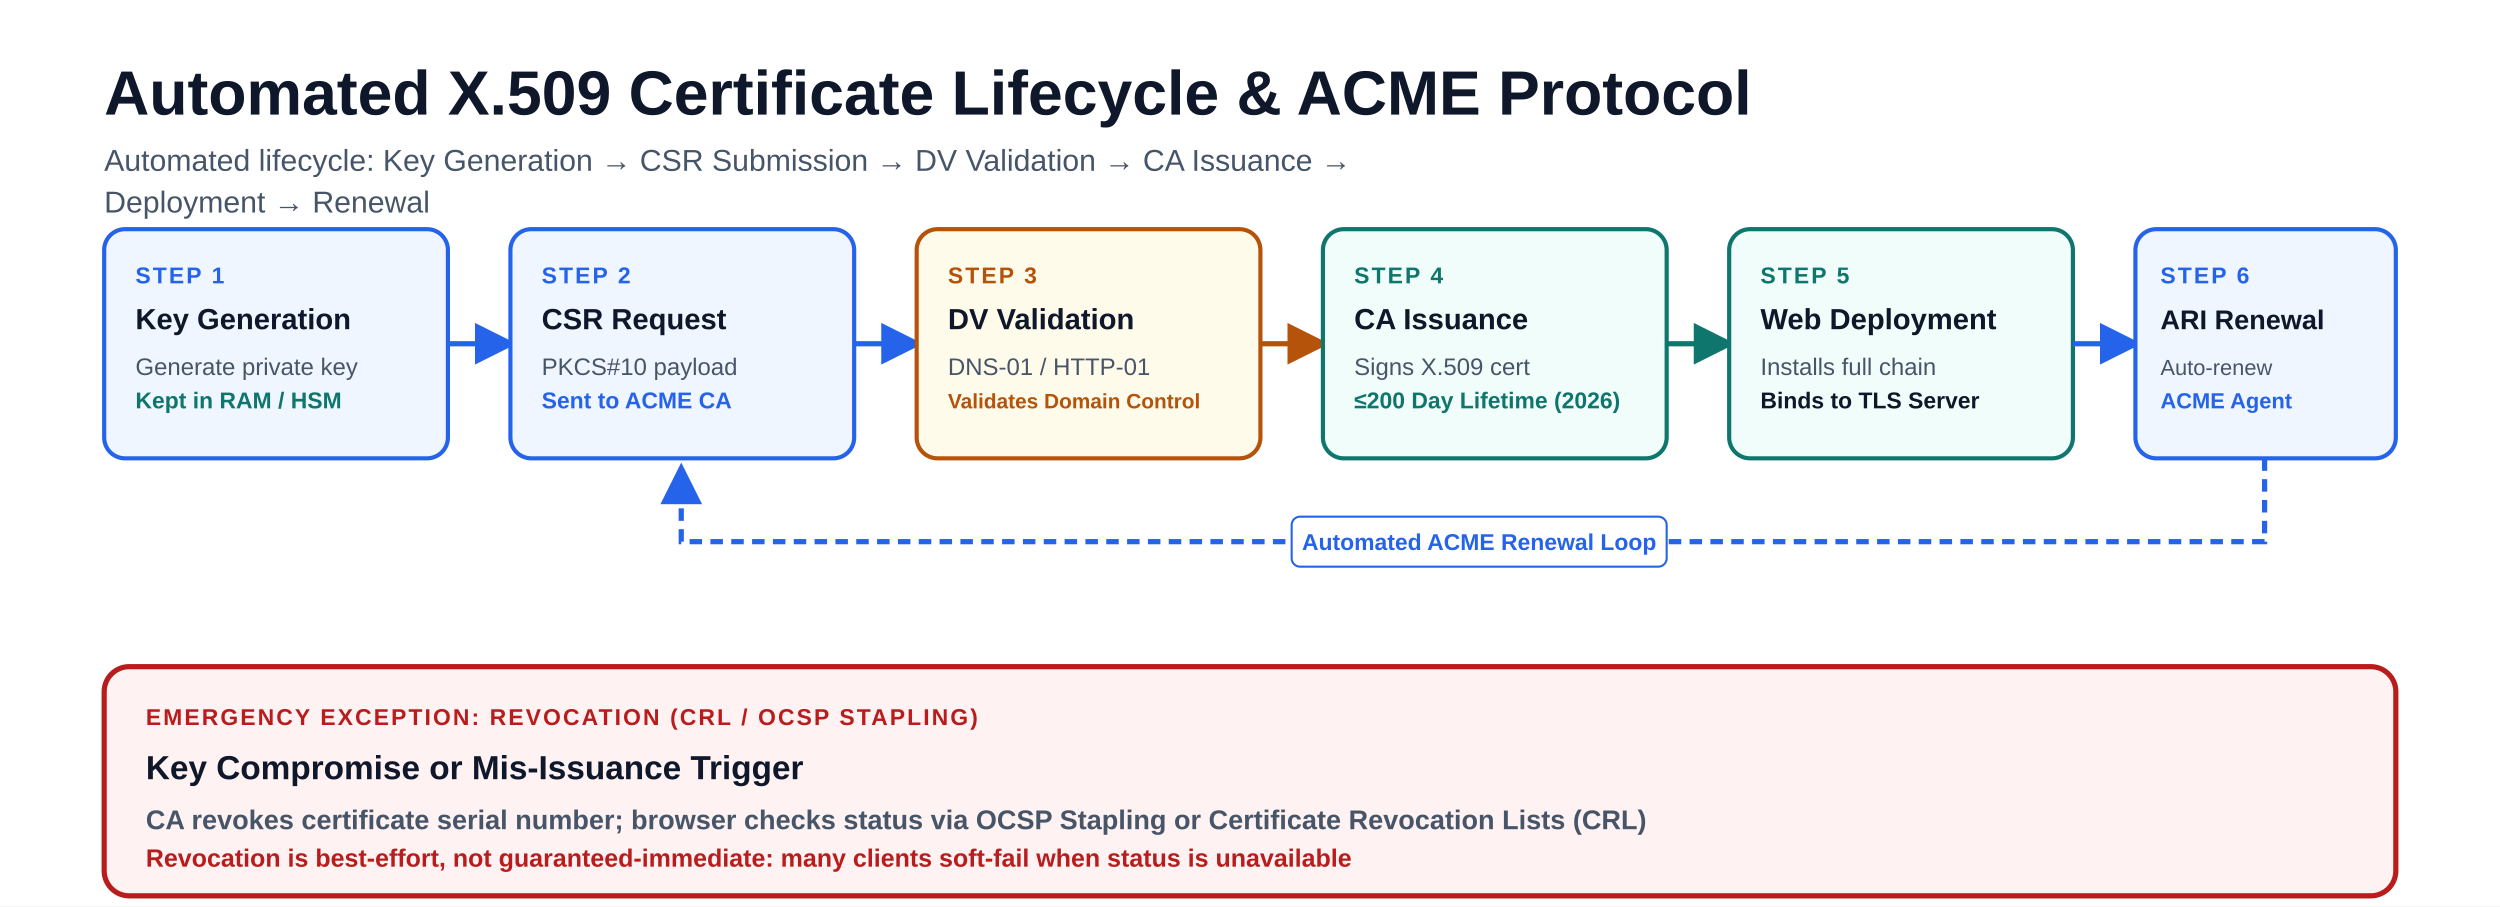
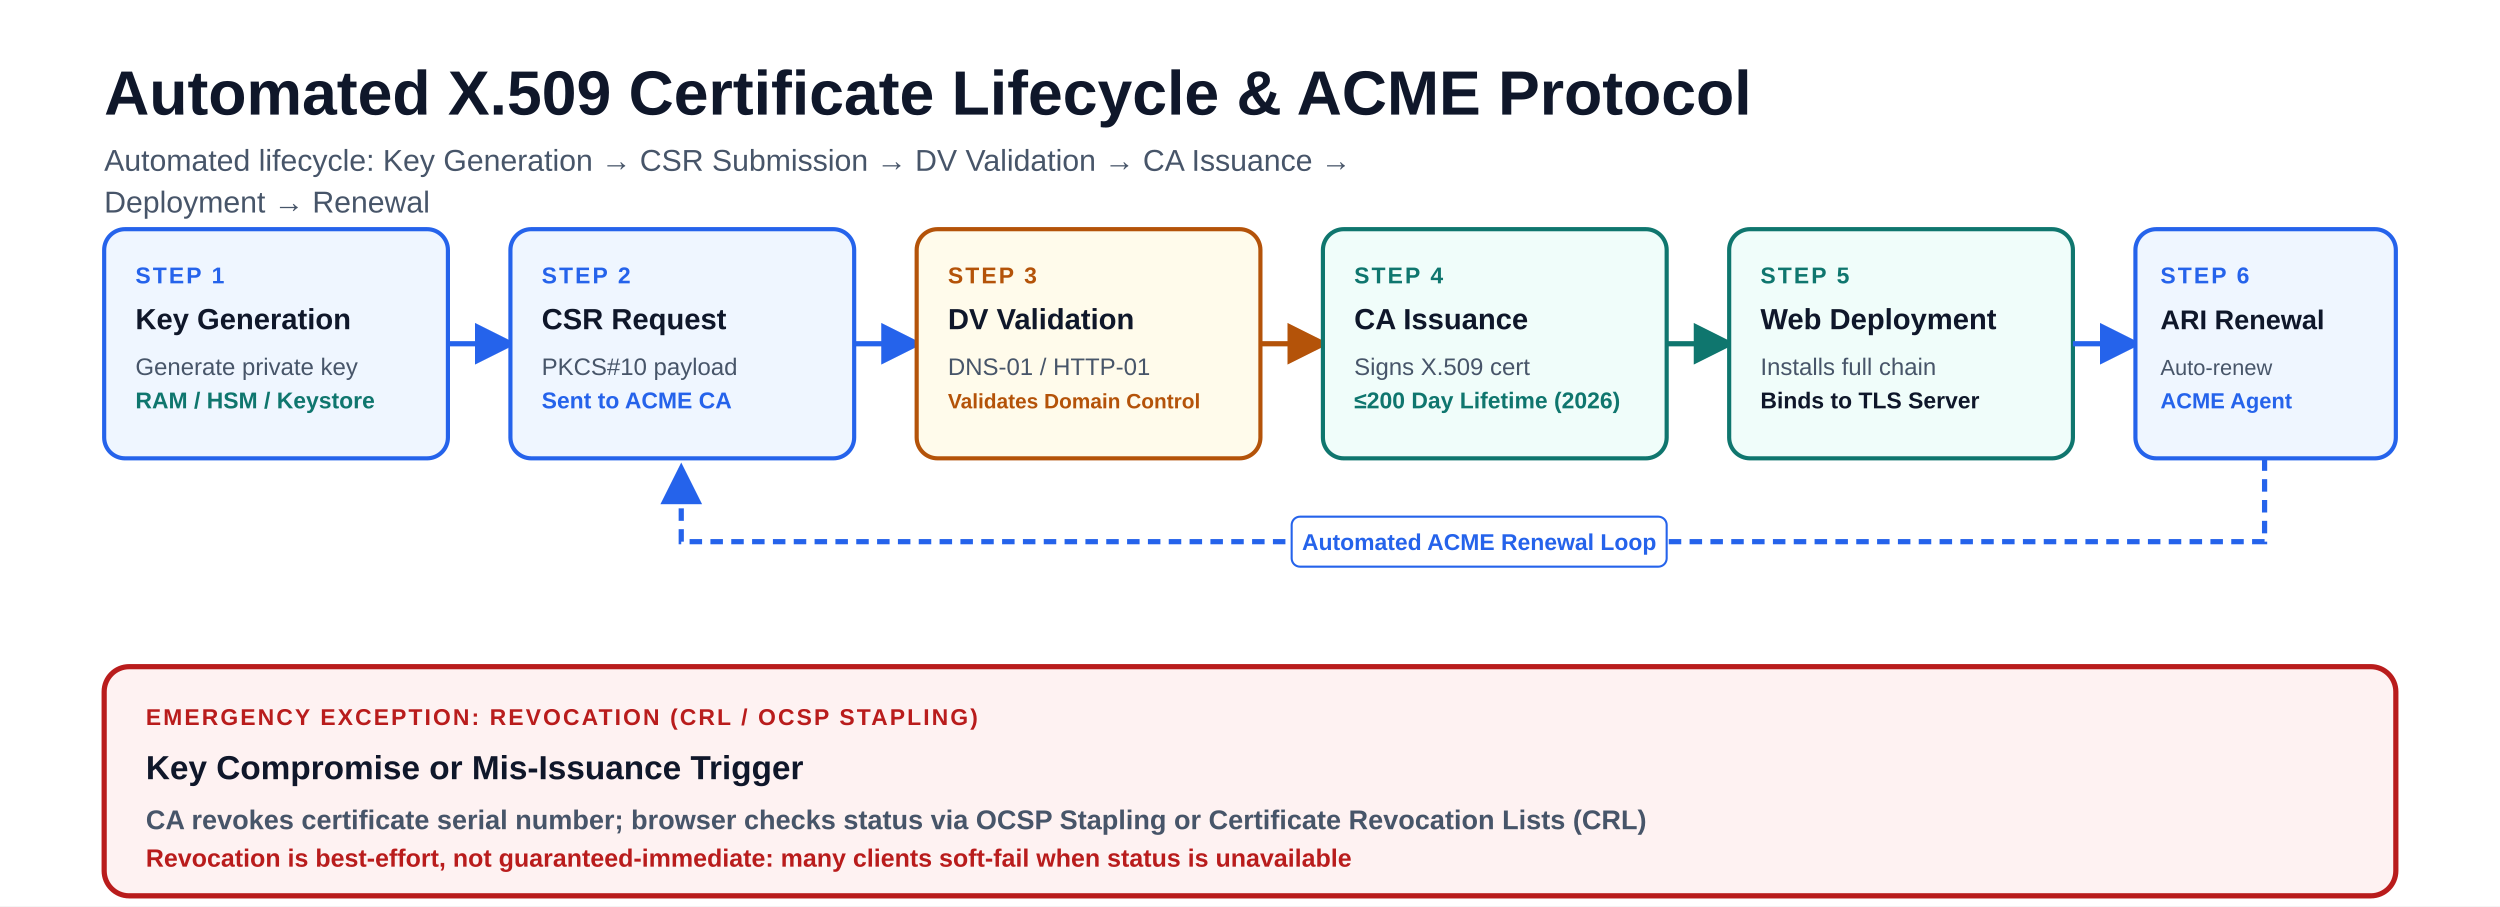
<svg xmlns="http://www.w3.org/2000/svg" viewBox="0 0 1200 435" font-family="-apple-system, BlinkMacSystemFont, 'Segoe UI', Arial, sans-serif" role="img" aria-labelledby="title description">
  <rect width="1200" height="435" fill="#ffffff" />
  <defs>
    <marker id="arrow" viewBox="0 0 10 10" refX="8.5" refY="5" markerWidth="8" markerHeight="8" orient="auto">
      <path d="M0 0 L10 5 L0 10Z" fill="#94a3b8" />
    </marker>
    <marker id="arrow-reverse" viewBox="0 0 10 10" refX="1.5" refY="5" markerWidth="8" markerHeight="8" orient="auto">
      <path d="M10 0 L0 5 L10 10Z" fill="#94a3b8" />
    </marker>
    <marker id="arrow-blue" viewBox="0 0 10 10" refX="8.5" refY="5" markerWidth="8" markerHeight="8" orient="auto">
      <path d="M0 0 L10 5 L0 10Z" fill="#2563eb" />
    </marker>
    <marker id="arrow-teal" viewBox="0 0 10 10" refX="8.5" refY="5" markerWidth="8" markerHeight="8" orient="auto">
      <path d="M0 0 L10 5 L0 10Z" fill="#0f766e" />
    </marker>
    <marker id="arrow-amber" viewBox="0 0 10 10" refX="8.5" refY="5" markerWidth="8" markerHeight="8" orient="auto">
      <path d="M0 0 L10 5 L0 10Z" fill="#b45309" />
    </marker>
    <marker id="arrow-violet" viewBox="0 0 10 10" refX="8.5" refY="5" markerWidth="8" markerHeight="8" orient="auto">
      <path d="M0 0 L10 5 L0 10Z" fill="#7c3aed" />
    </marker>
    <marker id="arrow-red" viewBox="0 0 10 10" refX="8.5" refY="5" markerWidth="8" markerHeight="8" orient="auto">
      <path d="M0 0 L10 5 L0 10Z" fill="#b91c1c" />
    </marker>
  </defs>
  <text x="50" y="55" font-size="30" font-weight="850" fill="#0f172a">Automated X.509 Certificate Lifecycle &amp; ACME Protocol</text>
  <text x="50" y="82" font-size="14.5" fill="#475569">Automated lifecycle: Key Generation → CSR Submission → DV Validation → CA Issuance →</text>
  <text x="50" y="102" font-size="14.5" fill="#475569">Deployment → Renewal</text>
  <g>
    <rect x="50" y="110" width="165" height="110" rx="10" fill="#eff6ff" stroke="#2563eb" stroke-width="2" />
    <text x="65" y="136" font-size="11" font-weight="900" letter-spacing="1" fill="#2563eb">STEP 1</text>
    <text x="65" y="158" font-size="14" font-weight="800" fill="#0f172a">Key Generation</text>
    <text x="65" y="180" font-size="11.5" font-weight="500" fill="#475569">Generate private key</text>
-     <text x="65" y="196" font-size="11" font-weight="600" fill="#0f766e">Kept in RAM / HSM</text>
+     <text x="65" y="196" font-size="11" font-weight="600" fill="#0f766e">RAM / HSM / Keystore</text>
    <path d="M215 165 L245 165" fill="none" stroke="#2563eb" stroke-width="2.5" marker-end="url(#arrow-blue)" />
    <rect x="245" y="110" width="165" height="110" rx="10" fill="#eff6ff" stroke="#2563eb" stroke-width="2" />
    <text x="260" y="136" font-size="11" font-weight="900" letter-spacing="1" fill="#2563eb">STEP 2</text>
    <text x="260" y="158" font-size="14" font-weight="800" fill="#0f172a">CSR Request</text>
    <text x="260" y="180" font-size="11.5" font-weight="500" fill="#475569">PKCS#10 payload</text>
    <text x="260" y="196" font-size="11" font-weight="600" fill="#2563eb">Sent to ACME CA</text>
    <path d="M410 165 L440 165" fill="none" stroke="#2563eb" stroke-width="2.5" marker-end="url(#arrow-blue)" />
    <rect x="440" y="110" width="165" height="110" rx="10" fill="#fffbeb" stroke="#b45309" stroke-width="2" />
    <text x="455" y="136" font-size="11" font-weight="900" letter-spacing="1" fill="#b45309">STEP 3</text>
    <text x="455" y="158" font-size="14" font-weight="800" fill="#0f172a">DV Validation</text>
    <text x="455" y="180" font-size="11.5" font-weight="500" fill="#475569">DNS-01 / HTTP-01</text>
    <text x="455" y="196" font-size="10" font-weight="600" fill="#b45309">Validates Domain Control</text>
    <path d="M605 165 L635 165" fill="none" stroke="#b45309" stroke-width="2.5" marker-end="url(#arrow-amber)" />
    <rect x="635" y="110" width="165" height="110" rx="10" fill="#f0fdfa" stroke="#0f766e" stroke-width="2" />
    <text x="650" y="136" font-size="11" font-weight="900" letter-spacing="1" fill="#0f766e">STEP 4</text>
    <text x="650" y="158" font-size="14" font-weight="800" fill="#0f172a">CA Issuance</text>
    <text x="650" y="180" font-size="11.5" font-weight="500" fill="#475569">Signs X.509 cert</text>
    <text x="650" y="196" font-size="11" font-weight="600" fill="#0f766e">≤200 Day Lifetime (2026)</text>
    <path d="M800 165 L830 165" fill="none" stroke="#0f766e" stroke-width="2.5" marker-end="url(#arrow-teal)" />
    <rect x="830" y="110" width="165" height="110" rx="10" fill="#f0fdfa" stroke="#0f766e" stroke-width="2" />
    <text x="845" y="136" font-size="11" font-weight="900" letter-spacing="1" fill="#0f766e">STEP 5</text>
    <text x="845" y="158" font-size="14" font-weight="800" fill="#0f172a">Web Deployment</text>
    <text x="845" y="180" font-size="11.5" font-weight="500" fill="#475569">Installs full chain</text>
    <text x="845" y="196" font-size="11" font-weight="600" fill="#0f172a">Binds to TLS Server</text>
    <path d="M995 165 L1025 165" fill="none" stroke="#2563eb" stroke-width="2.5" marker-end="url(#arrow-blue)" />
    <rect x="1025" y="110" width="125" height="110" rx="10" fill="#eff6ff" stroke="#2563eb" stroke-width="2" />
    <text x="1037" y="136" font-size="11" font-weight="900" letter-spacing="1" fill="#2563eb">STEP 6</text>
    <text x="1037" y="158" font-size="13" font-weight="800" fill="#0f172a">ARI Renewal</text>
    <text x="1037" y="180" font-size="10.5" font-weight="500" fill="#475569">Auto-renew</text>
    <text x="1037" y="196" font-size="10.5" font-weight="600" fill="#2563eb">ACME Agent</text>
    <path d="M 1087 220 L 1087 260 L 327 260 L 327 225" fill="none" stroke="#2563eb" stroke-width="2.5" stroke-dasharray="6 4" marker-end="url(#arrow-blue)" />
    <rect x="620" y="248" width="180" height="24" rx="4" fill="#ffffff" stroke="#2563eb" stroke-width="1" />
    <text x="710" y="264" text-anchor="middle" font-size="11" font-weight="800" fill="#2563eb">Automated ACME Renewal Loop</text>
    <rect x="50" y="320" width="1100" height="110" rx="12" fill="#fef2f2" stroke="#b91c1c" stroke-width="2.5" />
    <text x="70" y="348" font-size="11" font-weight="900" letter-spacing="1" fill="#b91c1c">EMERGENCY EXCEPTION: REVOCATION (CRL / OCSP STAPLING)</text>
    <text x="70" y="374" font-size="16" font-weight="800" fill="#0f172a">Key Compromise or Mis-Issuance Trigger</text>
    <text x="70" y="398" font-size="13" font-weight="600" fill="#475569">CA revokes certificate serial number; browser checks status via OCSP Stapling or Certificate Revocation Lists (CRL)</text>
    <text x="70" y="416" font-size="12" font-weight="700" fill="#b91c1c">Revocation is best-effort, not guaranteed-immediate: many clients soft-fail when status is unavailable</text>
  </g>
</svg>
